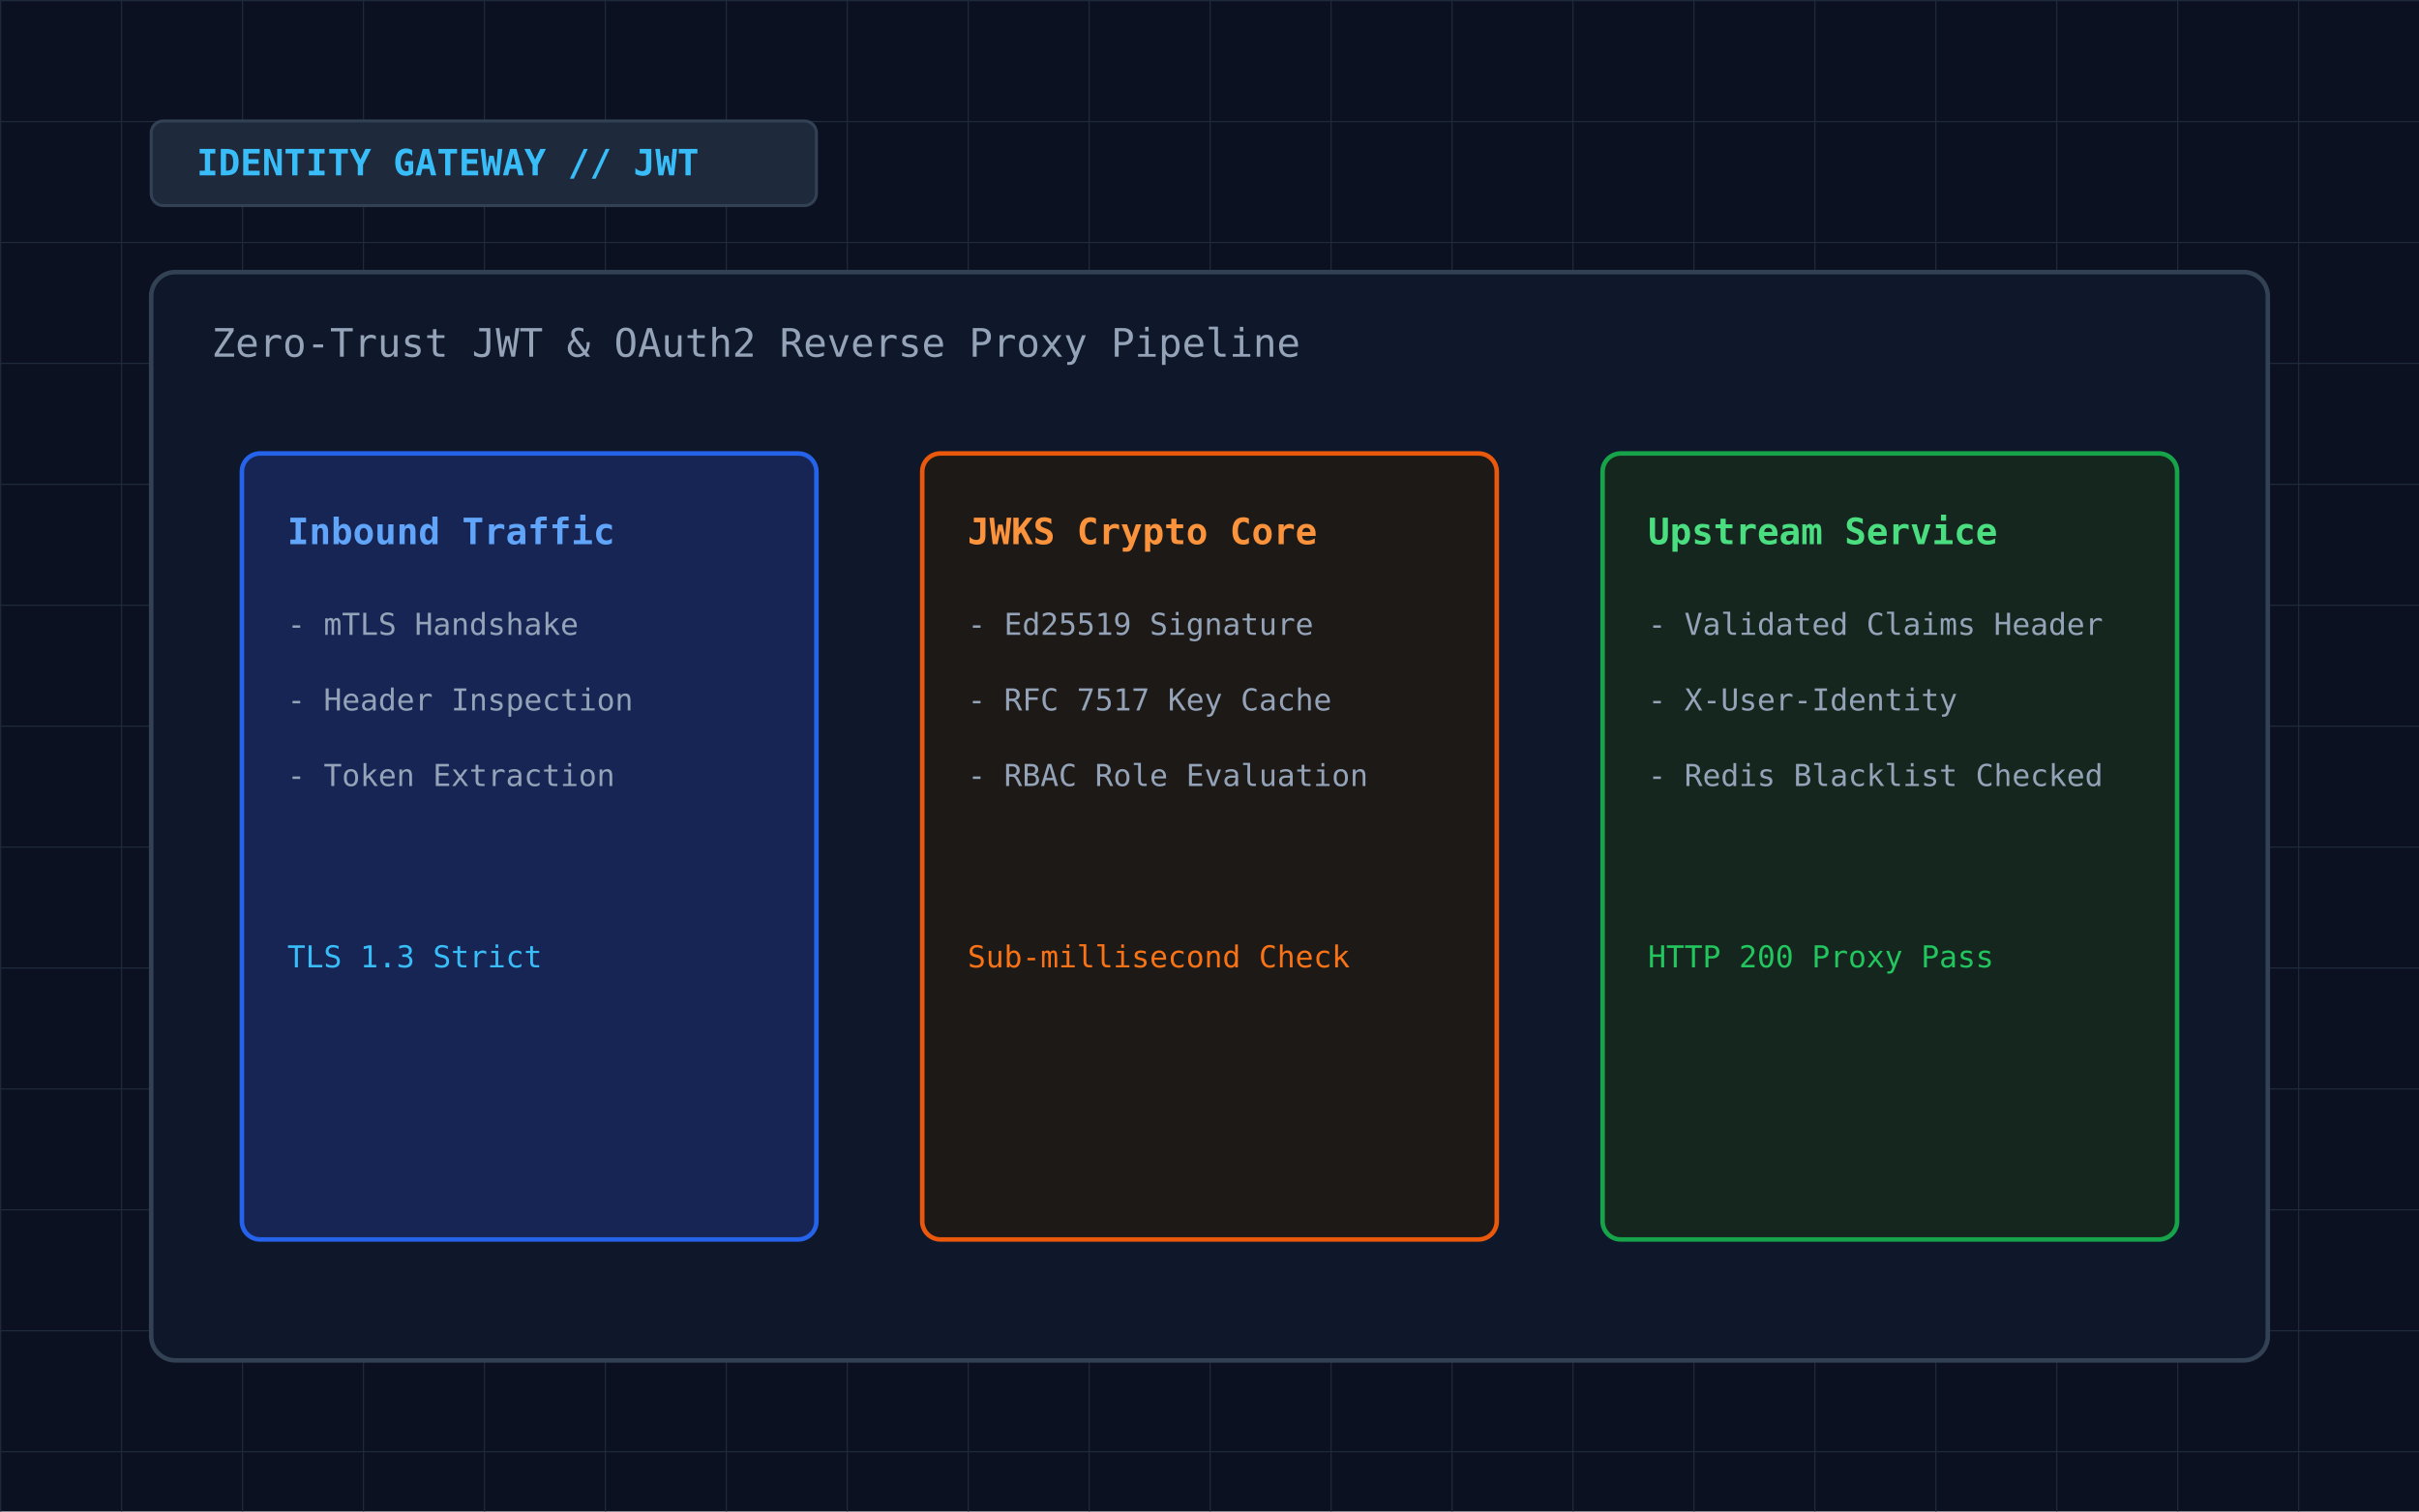
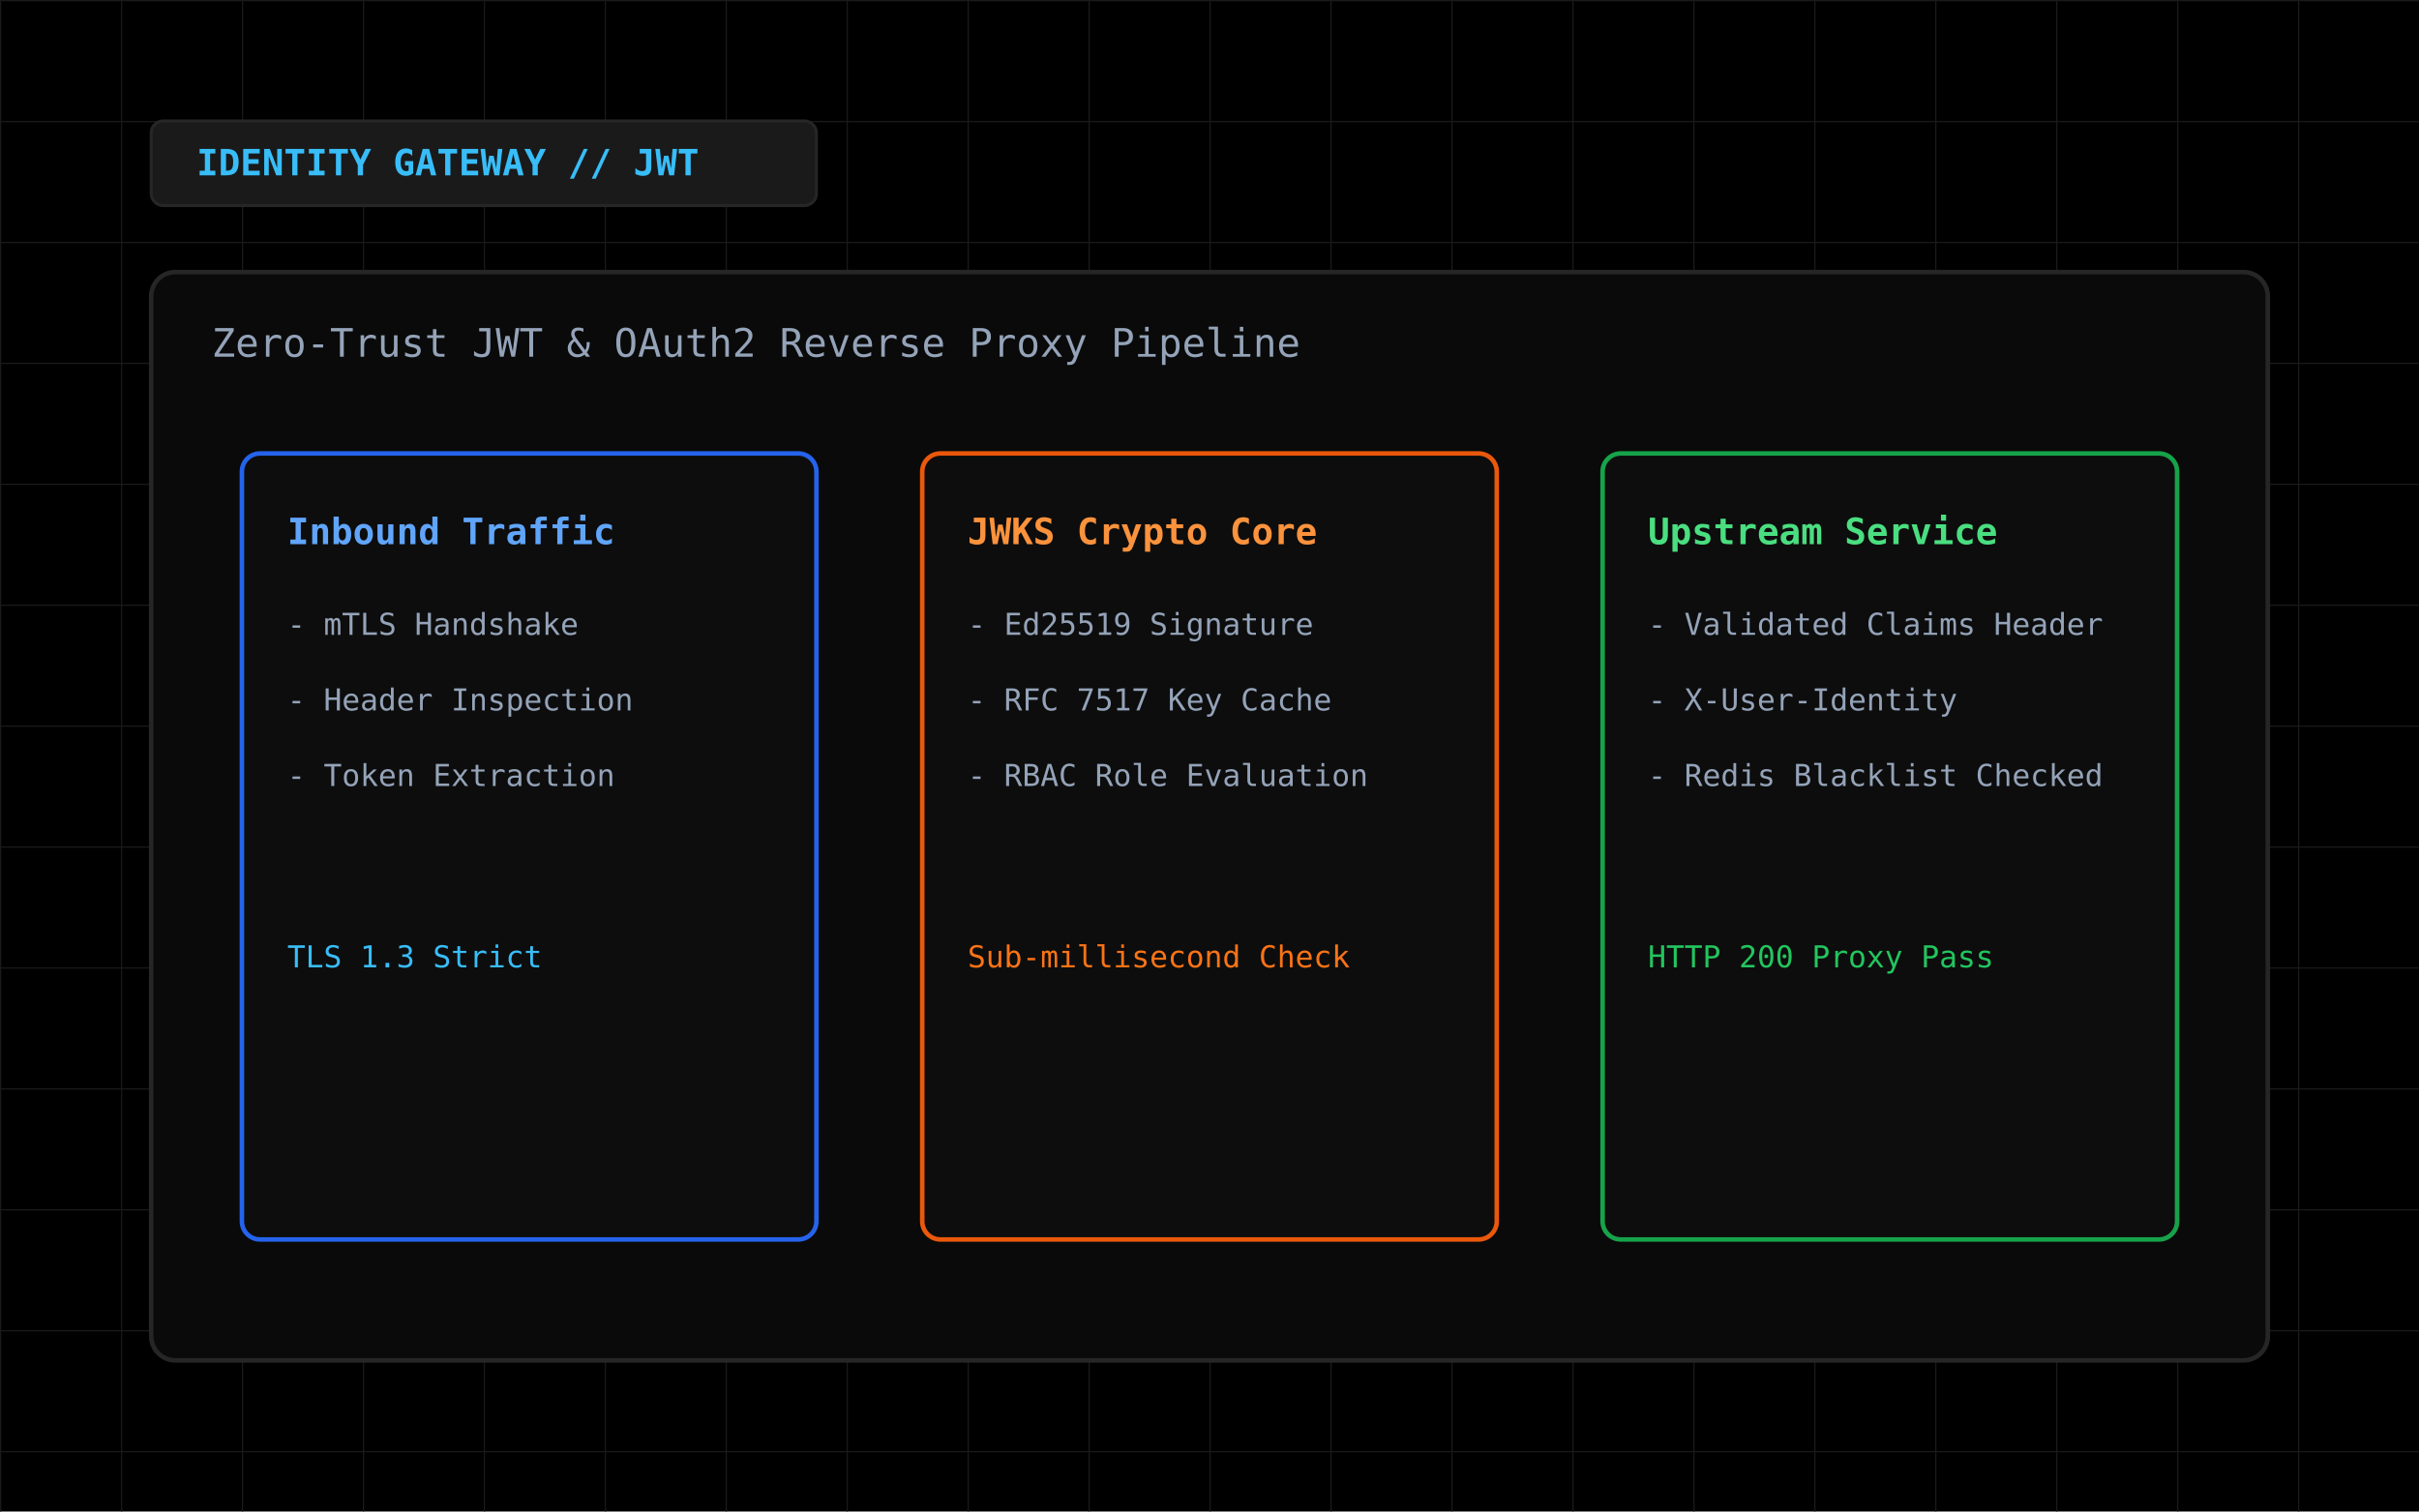
<svg xmlns="http://www.w3.org/2000/svg" viewBox="0 0 800 500" width="800" height="500">
-   <rect width="800" height="500" fill="#0b1120" />
+   <rect width="800" height="500" fill="#000000" />
  <defs>
    <pattern id="grid" width="40" height="40" patternUnits="userSpaceOnUse">
-       <path d="M 40 0 L 0 0 0 40" fill="none" stroke="#1e293b" stroke-width="0.8" />
+       <path d="M 40 0 L 0 0 0 40" fill="none" stroke="#1a1a1a" stroke-width="0.8" />
    </pattern>
  </defs>
  <rect width="800" height="500" fill="url(#grid)" />
-   <rect x="50" y="40" width="220" height="28" rx="4" fill="#1e293b" stroke="#334155" stroke-width="1" />
+   <rect x="50" y="40" width="220" height="28" rx="4" fill="#1a1a1a" stroke="#262626" stroke-width="1" />
  <text x="65" y="58" font-family="monospace" font-size="12" fill="#38bdf8" font-weight="bold">IDENTITY GATEWAY // JWT</text>
-   <rect x="50" y="90" width="700" height="360" rx="8" fill="#0f172a" stroke="#334155" stroke-width="1.5" />
+   <rect x="50" y="90" width="700" height="360" rx="8" fill="#0a0a0a" stroke="#262626" stroke-width="1.5" />
  <text x="70" y="118" font-family="monospace" font-size="13" fill="#94a3b8">Zero-Trust JWT &amp; OAuth2 Reverse Proxy Pipeline</text>
-   <rect x="80" y="150" width="190" height="260" rx="6" fill="#172554" stroke="#2563eb" stroke-width="1.5" />
+   <rect x="80" y="150" width="190" height="260" rx="6" fill="#0d0d0d" stroke="#2563eb" stroke-width="1.5" />
  <text x="95" y="180" font-family="monospace" font-size="12" fill="#60a5fa" font-weight="bold">Inbound Traffic</text>
  <text x="95" y="210" font-family="monospace" font-size="10" fill="#94a3b8">- mTLS Handshake</text>
  <text x="95" y="235" font-family="monospace" font-size="10" fill="#94a3b8">- Header Inspection</text>
  <text x="95" y="260" font-family="monospace" font-size="10" fill="#94a3b8">- Token Extraction</text>
  <text x="95" y="320" font-family="monospace" font-size="10" fill="#38bdf8">TLS 1.3 Strict</text>
-   <rect x="305" y="150" width="190" height="260" rx="6" fill="#1c1917" stroke="#ea580c" stroke-width="1.5" />
+   <rect x="305" y="150" width="190" height="260" rx="6" fill="#0d0d0d" stroke="#ea580c" stroke-width="1.5" />
  <text x="320" y="180" font-family="monospace" font-size="12" fill="#fb923c" font-weight="bold">JWKS Crypto Core</text>
  <text x="320" y="210" font-family="monospace" font-size="10" fill="#94a3b8">- Ed25519 Signature</text>
  <text x="320" y="235" font-family="monospace" font-size="10" fill="#94a3b8">- RFC 7517 Key Cache</text>
  <text x="320" y="260" font-family="monospace" font-size="10" fill="#94a3b8">- RBAC Role Evaluation</text>
  <text x="320" y="320" font-family="monospace" font-size="10" fill="#f97316">Sub-millisecond Check</text>
-   <rect x="530" y="150" width="190" height="260" rx="6" fill="#14261d" stroke="#16a34a" stroke-width="1.5" />
+   <rect x="530" y="150" width="190" height="260" rx="6" fill="#0d0d0d" stroke="#16a34a" stroke-width="1.5" />
  <text x="545" y="180" font-family="monospace" font-size="12" fill="#4ade80" font-weight="bold">Upstream Service</text>
  <text x="545" y="210" font-family="monospace" font-size="10" fill="#94a3b8">- Validated Claims Header</text>
  <text x="545" y="235" font-family="monospace" font-size="10" fill="#94a3b8">- X-User-Identity</text>
  <text x="545" y="260" font-family="monospace" font-size="10" fill="#94a3b8">- Redis Blacklist Checked</text>
  <text x="545" y="320" font-family="monospace" font-size="10" fill="#22c55e">HTTP 200 Proxy Pass</text>
</svg>
